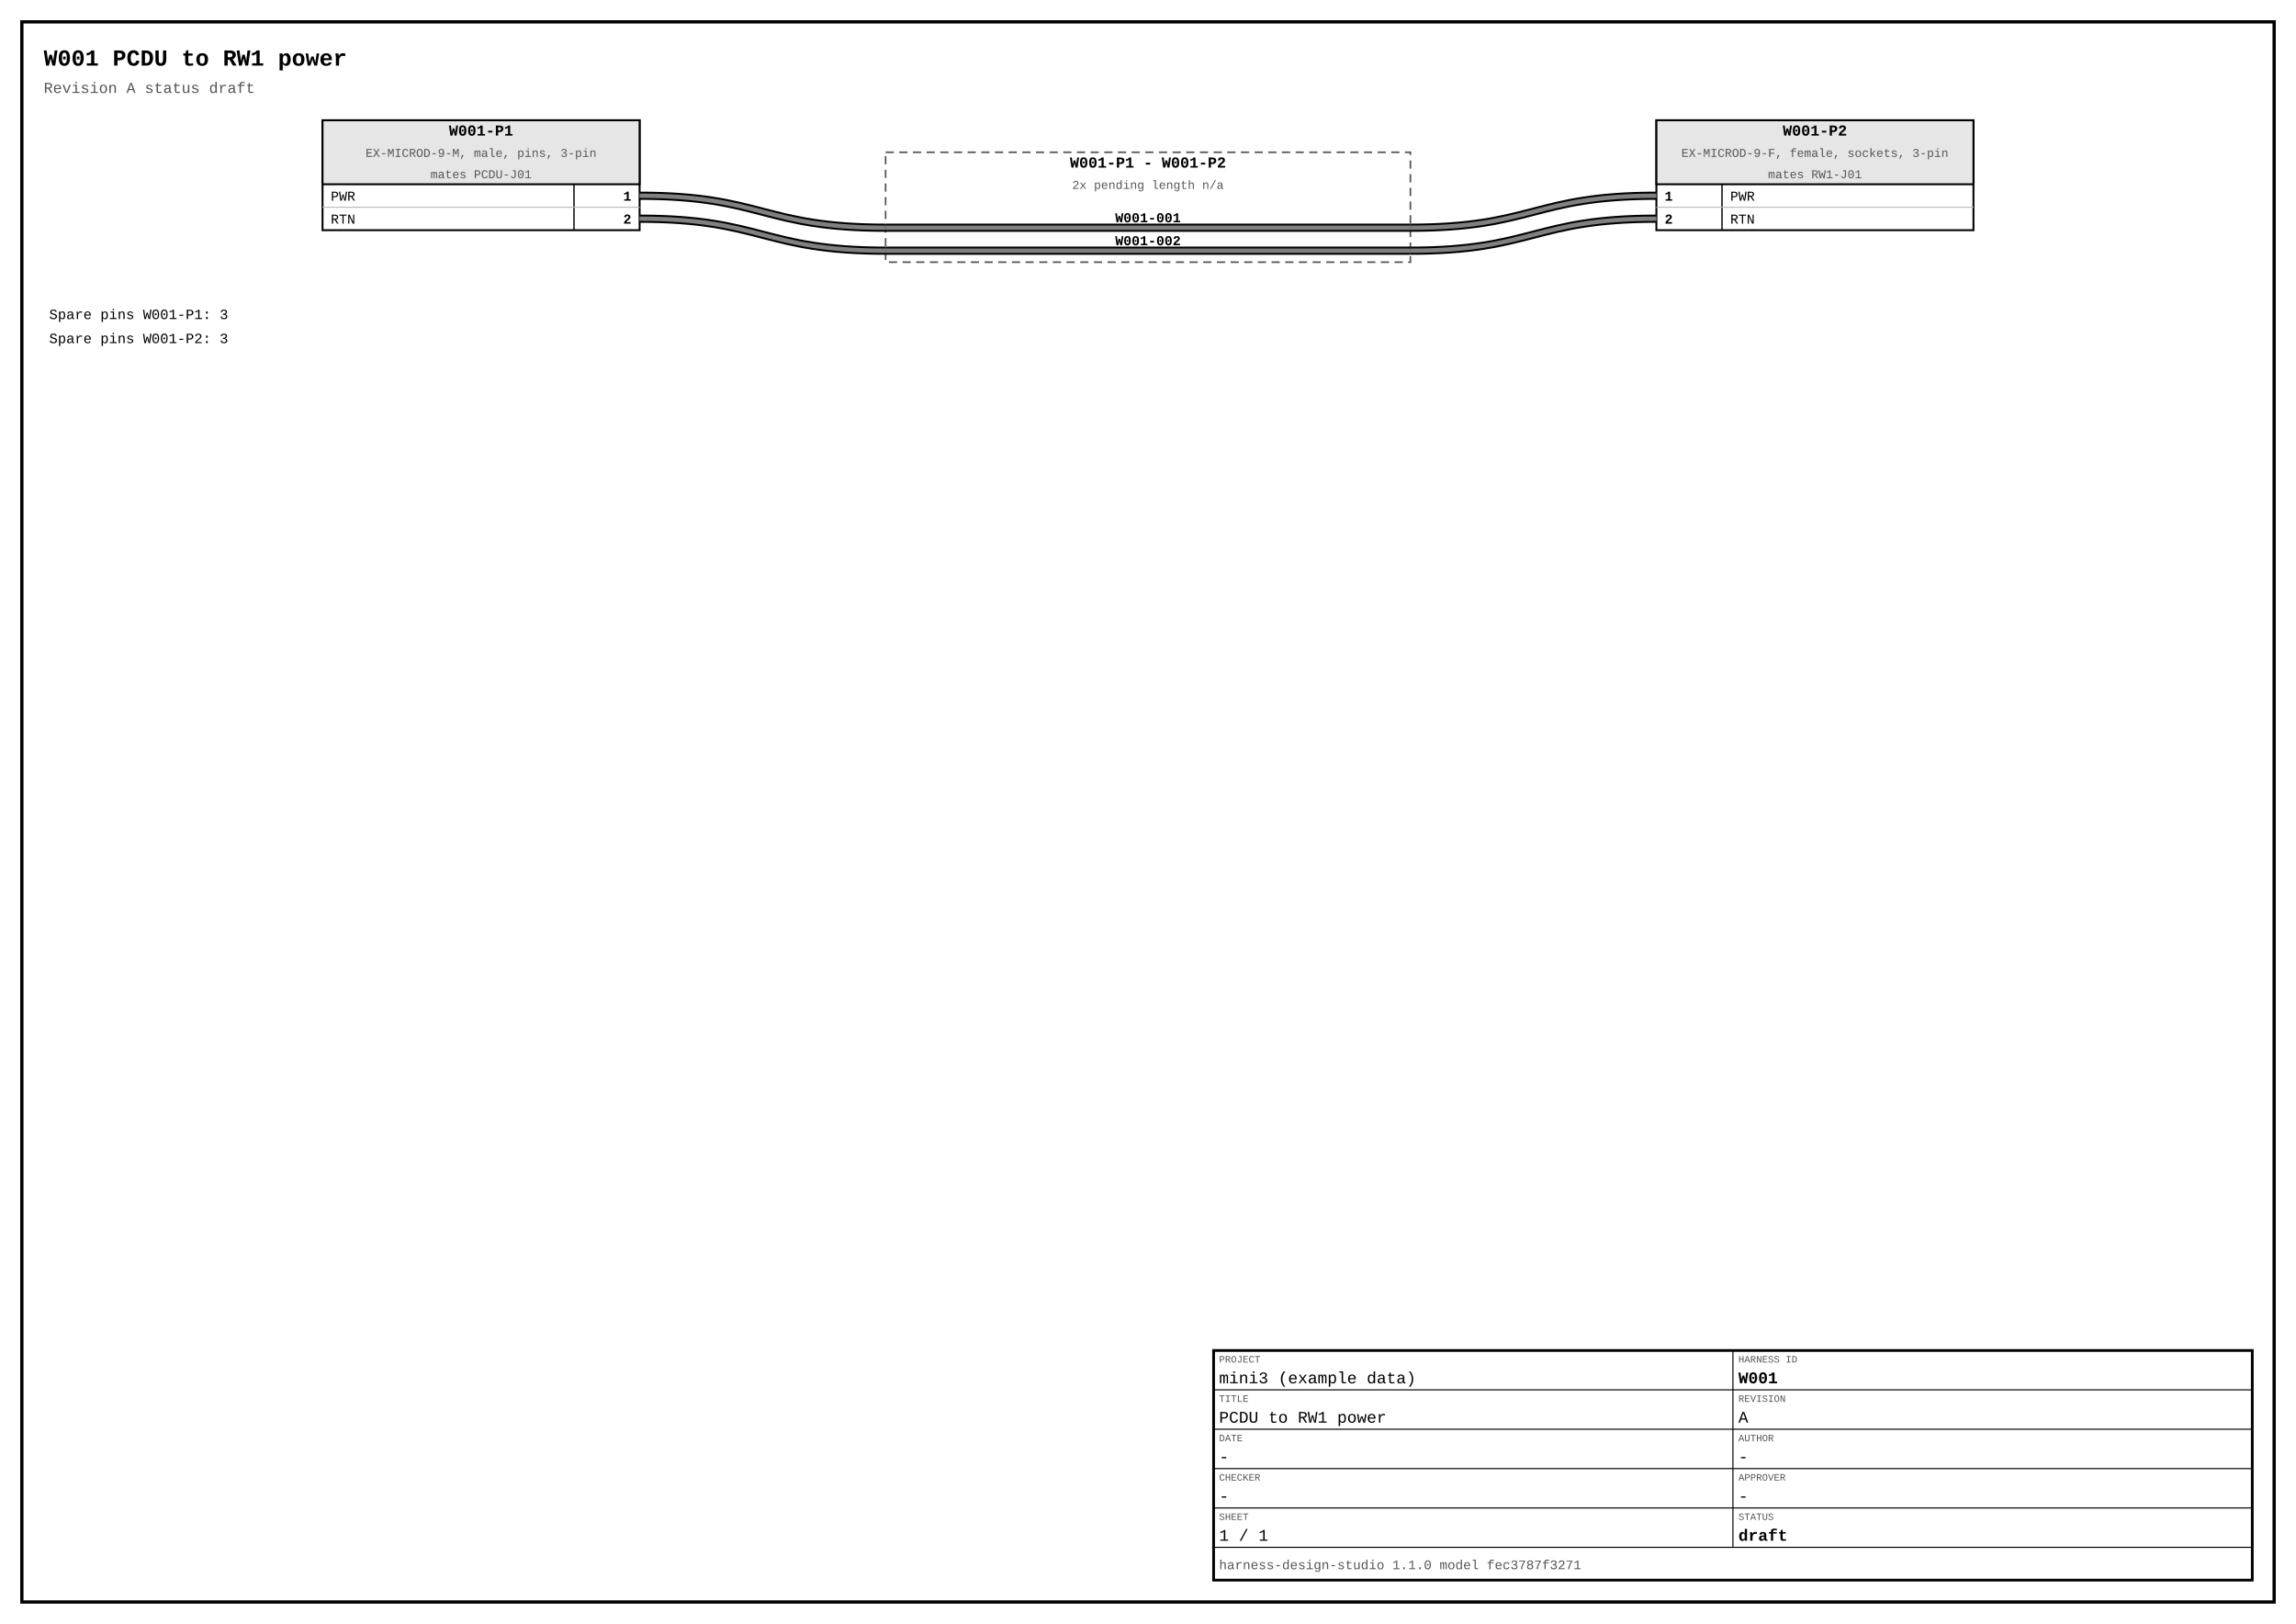
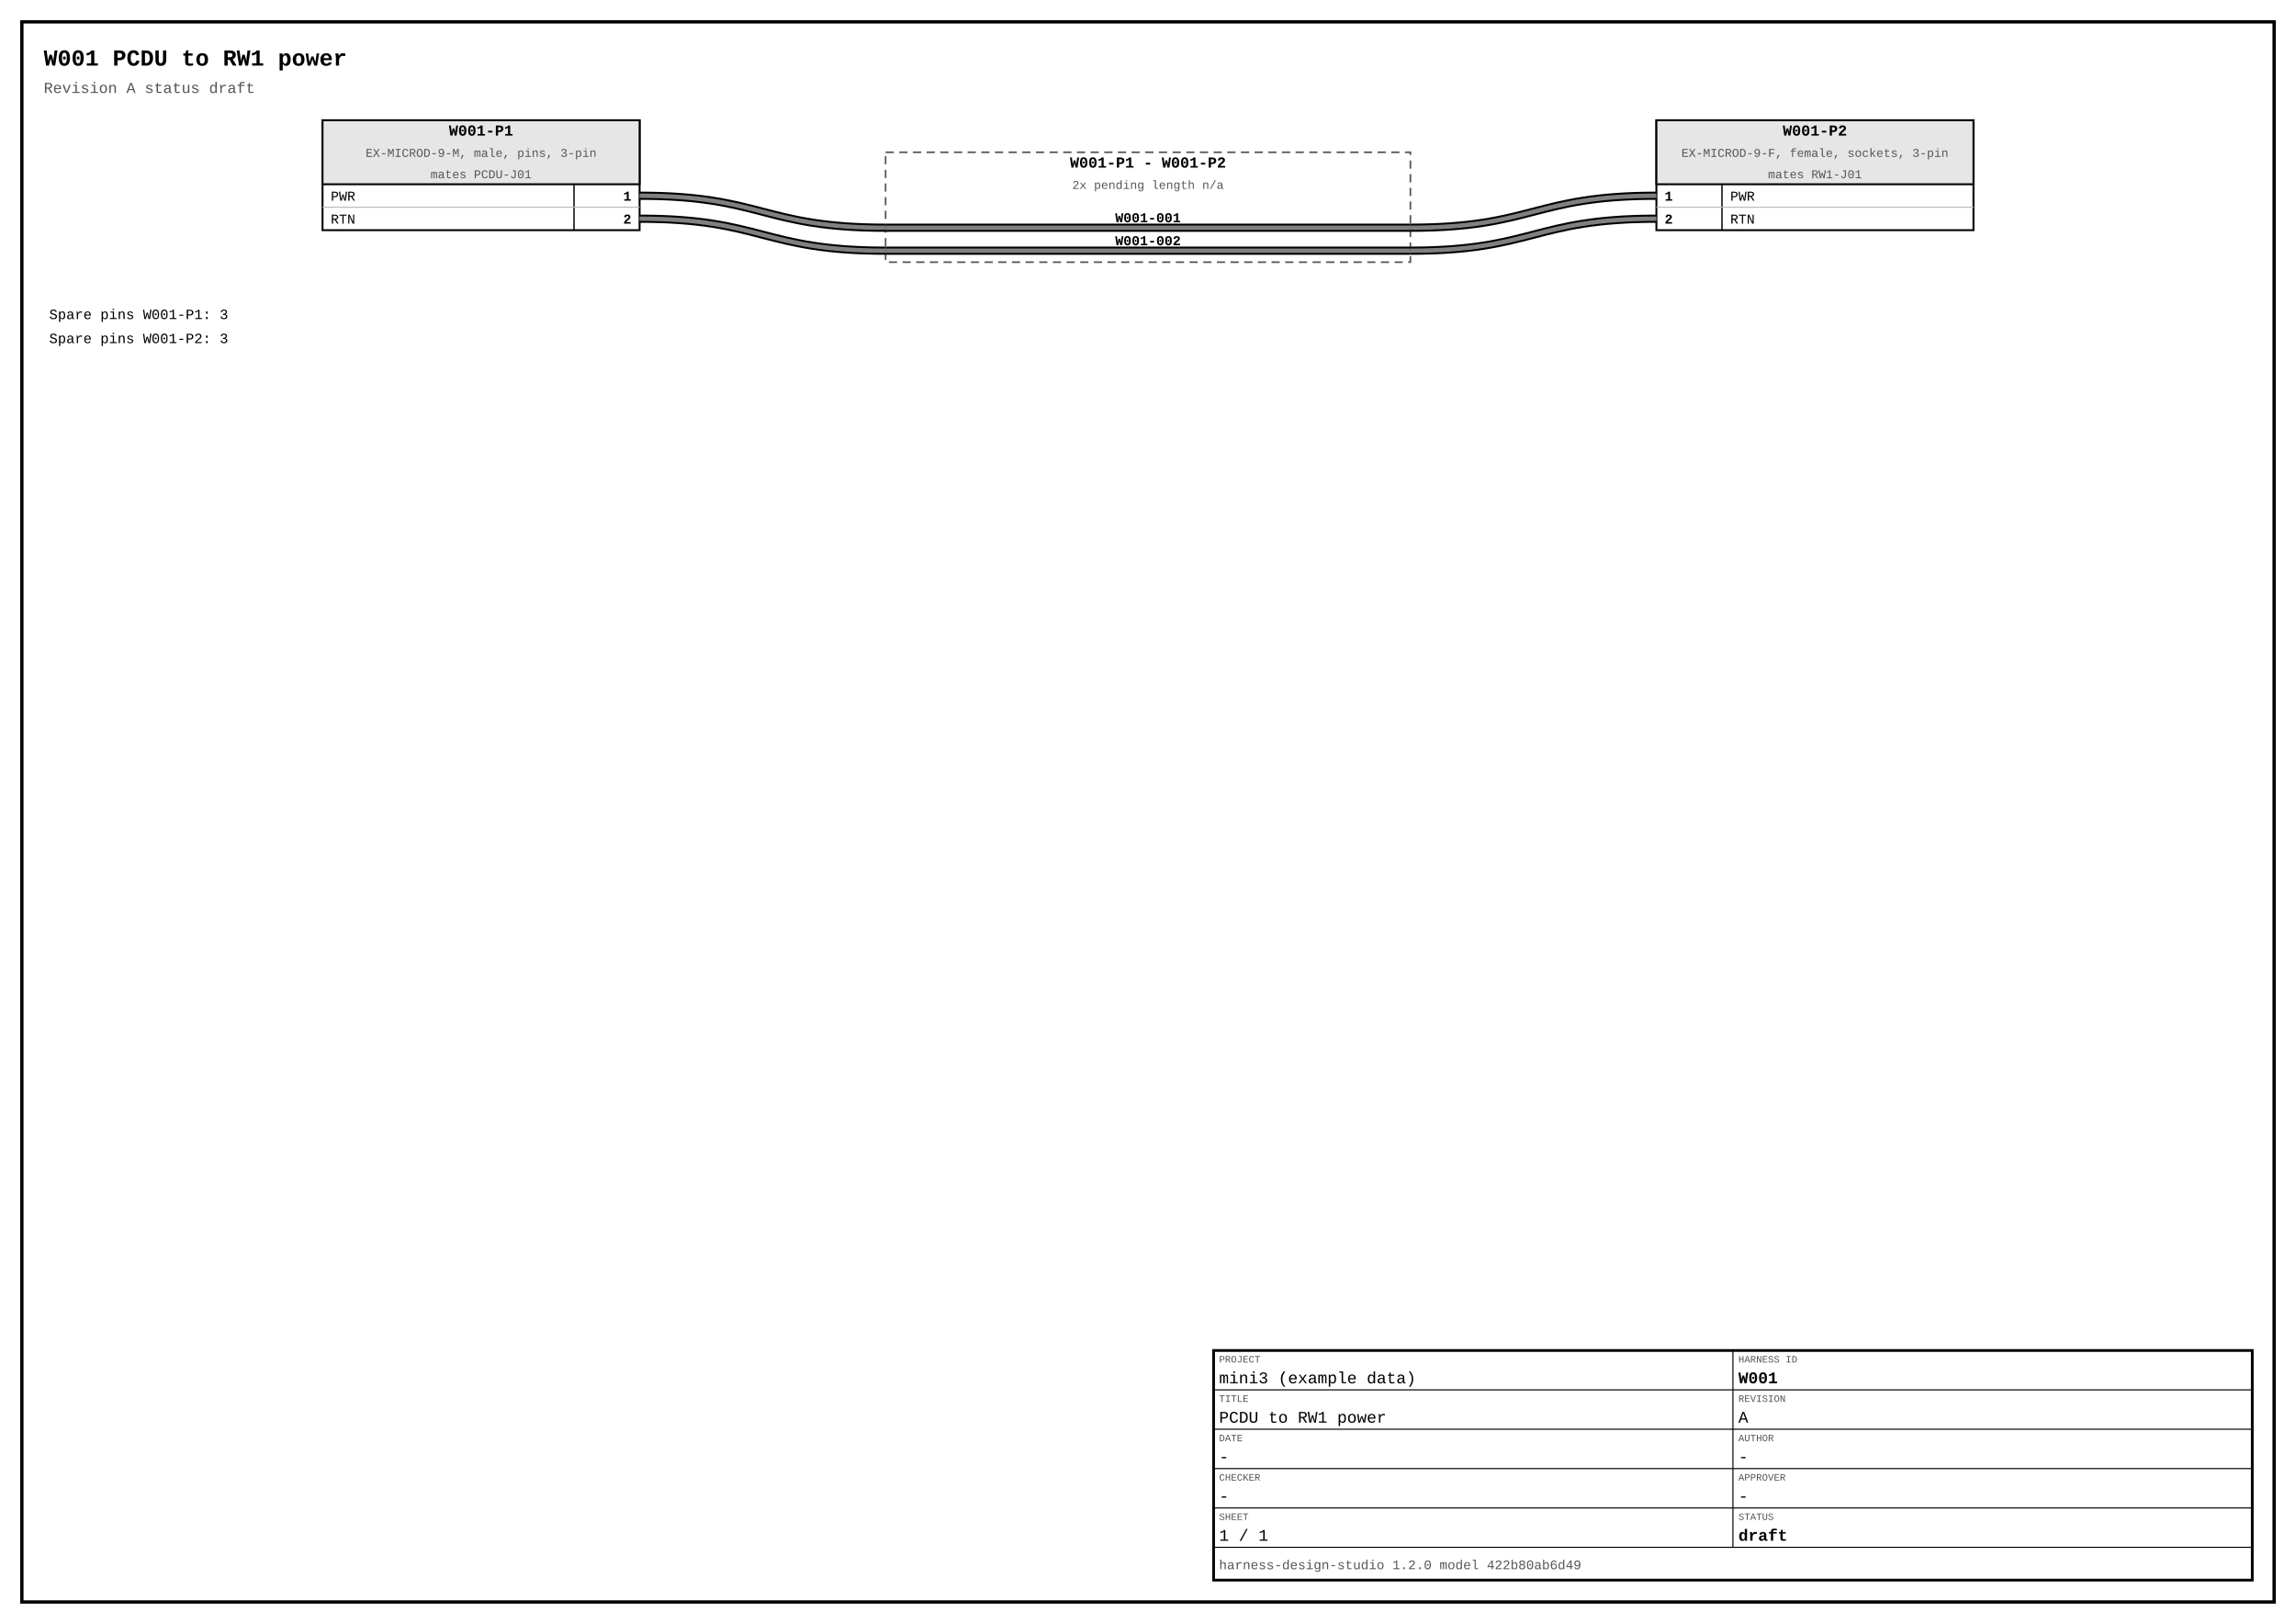
<svg xmlns="http://www.w3.org/2000/svg" width="420mm" height="297mm" viewBox="0 0 420 297" font-family="Courier New, Courier, monospace">
  <rect x="0" y="0" width="420" height="297" fill="#ffffff" />
  <rect x="4" y="4" width="412" height="289" fill="none" stroke="#000000" stroke-width="0.6" />
  <text x="8" y="12" font-size="4.2" font-weight="bold" text-anchor="start" fill="#000000">W001  PCDU to RW1 power</text>
  <text x="8" y="17" font-size="2.8" text-anchor="start" fill="#555555">Revision A  status draft</text>
  <rect x="59" y="22" width="58" height="20.1" fill="#ffffff" stroke="#000000" stroke-width="0.35" />
  <rect x="59" y="22" width="58" height="11.7" fill="#e6e6e6" stroke="#000000" stroke-width="0.35" />
  <text x="88" y="24.8" font-size="2.8" font-weight="bold" text-anchor="middle" fill="#000000">W001-P1</text>
  <text x="88" y="28.7" font-size="2.2" text-anchor="middle" fill="#555555">EX-MICROD-9-M, male, pins, 3-pin</text>
  <text x="88" y="32.6" font-size="2.2" text-anchor="middle" fill="#555555">mates PCDU-J01</text>
  <line x1="105" y1="33.7" x2="105" y2="42.1" stroke="#000000" stroke-width="0.25" />
  <line x1="59" y1="37.9" x2="117" y2="37.9" stroke="#bbbbbb" stroke-width="0.2" />
  <text x="60.5" y="36.7" font-size="2.5" text-anchor="start" fill="#000000" data-ref="sig/W001-P1/1">PWR</text>
  <text x="115.5" y="36.7" font-size="2.5" font-weight="bold" text-anchor="end" fill="#000000" data-ref="pin/W001-P1/1">1</text>
  <text x="60.5" y="40.9" font-size="2.5" text-anchor="start" fill="#000000" data-ref="sig/W001-P1/2">RTN</text>
  <text x="115.5" y="40.9" font-size="2.5" font-weight="bold" text-anchor="end" fill="#000000" data-ref="pin/W001-P1/2">2</text>
  <rect x="303" y="22" width="58" height="20.1" fill="#ffffff" stroke="#000000" stroke-width="0.35" />
  <rect x="303" y="22" width="58" height="11.7" fill="#e6e6e6" stroke="#000000" stroke-width="0.35" />
  <text x="332" y="24.8" font-size="2.8" font-weight="bold" text-anchor="middle" fill="#000000">W001-P2</text>
  <text x="332" y="28.7" font-size="2.2" text-anchor="middle" fill="#555555">EX-MICROD-9-F, female, sockets, 3-pin</text>
  <text x="332" y="32.6" font-size="2.2" text-anchor="middle" fill="#555555">mates RW1-J01</text>
  <line x1="315" y1="33.7" x2="315" y2="42.1" stroke="#000000" stroke-width="0.25" />
  <line x1="303" y1="37.9" x2="361" y2="37.9" stroke="#bbbbbb" stroke-width="0.2" />
  <text x="304.5" y="36.7" font-size="2.5" font-weight="bold" text-anchor="start" fill="#000000" data-ref="pin/W001-P2/1">1</text>
  <text x="316.5" y="36.7" font-size="2.5" text-anchor="start" fill="#000000" data-ref="sig/W001-P2/1">PWR</text>
  <text x="304.5" y="40.9" font-size="2.5" font-weight="bold" text-anchor="start" fill="#000000" data-ref="pin/W001-P2/2">2</text>
  <text x="316.5" y="40.9" font-size="2.5" text-anchor="start" fill="#000000" data-ref="sig/W001-P2/2">RTN</text>
  <rect x="162" y="27.85" width="96" height="20.1" fill="none" stroke="#555555" stroke-width="0.3" stroke-dasharray="1.5 1" />
  <text x="210" y="30.65" font-size="2.8" font-weight="bold" text-anchor="middle" fill="#000000">W001-P1 - W001-P2</text>
  <text x="210" y="34.55" font-size="2.2" text-anchor="middle" fill="#555555">2x  pending  length n/a</text>
  <path d="M 117 35.8 C 139.5 35.8 139.5 41.65 162 41.65" fill="none" stroke="#000000" stroke-width="1.5" />
  <line x1="162" y1="41.65" x2="258" y2="41.65" stroke="#000000" stroke-width="1.5" />
  <path d="M 258 41.65 C 280.5 41.65 280.5 35.8 303 35.8" fill="none" stroke="#000000" stroke-width="1.5" />
  <path d="M 117 35.8 C 139.5 35.8 139.5 41.65 162 41.65" fill="none" stroke="#808080" stroke-width="0.8" />
  <line x1="162" y1="41.65" x2="258" y2="41.65" stroke="#808080" stroke-width="0.8" />
  <path d="M 258 41.65 C 280.5 41.65 280.5 35.8 303 35.8" fill="none" stroke="#808080" stroke-width="0.8" />
  <text x="210" y="40.65" font-size="2.5" font-weight="bold" text-anchor="middle" fill="#000000">W001-001</text>
  <path d="M 117 40 C 139.5 40 139.5 45.85 162 45.85" fill="none" stroke="#000000" stroke-width="1.5" />
  <line x1="162" y1="45.85" x2="258" y2="45.85" stroke="#000000" stroke-width="1.5" />
  <path d="M 258 45.85 C 280.5 45.85 280.5 40 303 40" fill="none" stroke="#000000" stroke-width="1.5" />
  <path d="M 117 40 C 139.5 40 139.5 45.85 162 45.85" fill="none" stroke="#808080" stroke-width="0.8" />
  <line x1="162" y1="45.85" x2="258" y2="45.85" stroke="#808080" stroke-width="0.8" />
  <path d="M 258 45.85 C 280.5 45.85 280.5 40 303 40" fill="none" stroke="#808080" stroke-width="0.8" />
  <text x="210" y="44.85" font-size="2.5" font-weight="bold" text-anchor="middle" fill="#000000">W001-002</text>
  <text x="9" y="58.35" font-size="2.6" text-anchor="start" fill="#000000">Spare pins W001-P1: 3</text>
  <text x="9" y="62.75" font-size="2.6" text-anchor="start" fill="#000000">Spare pins W001-P2: 3</text>
  <rect x="222" y="247" width="190" height="42" fill="none" stroke="#000000" stroke-width="0.5" />
  <line x1="222" y1="247" x2="317" y2="247" stroke="#000000" stroke-width="0.2" />
  <text x="223" y="249.2" font-size="1.8" text-anchor="start" fill="#555555">PROJECT</text>
  <text x="223" y="253" font-size="3" text-anchor="start" fill="#000000">mini3 (example data)</text>
  <line x1="317" y1="247" x2="412" y2="247" stroke="#000000" stroke-width="0.2" />
  <text x="318" y="249.2" font-size="1.8" text-anchor="start" fill="#555555">HARNESS ID</text>
  <text x="318" y="253" font-size="3" font-weight="bold" text-anchor="start" fill="#000000">W001</text>
  <line x1="222" y1="254.2" x2="317" y2="254.2" stroke="#000000" stroke-width="0.2" />
  <text x="223" y="256.4" font-size="1.8" text-anchor="start" fill="#555555">TITLE</text>
  <text x="223" y="260.2" font-size="3" text-anchor="start" fill="#000000">PCDU to RW1 power</text>
  <line x1="317" y1="254.2" x2="412" y2="254.2" stroke="#000000" stroke-width="0.2" />
  <text x="318" y="256.4" font-size="1.8" text-anchor="start" fill="#555555">REVISION</text>
  <text x="318" y="260.2" font-size="3" text-anchor="start" fill="#000000">A</text>
  <line x1="222" y1="261.4" x2="317" y2="261.4" stroke="#000000" stroke-width="0.2" />
  <text x="223" y="263.6" font-size="1.8" text-anchor="start" fill="#555555">DATE</text>
  <text x="223" y="267.4" font-size="3" text-anchor="start" fill="#000000">-</text>
  <line x1="317" y1="261.4" x2="412" y2="261.4" stroke="#000000" stroke-width="0.2" />
  <text x="318" y="263.6" font-size="1.8" text-anchor="start" fill="#555555">AUTHOR</text>
  <text x="318" y="267.4" font-size="3" text-anchor="start" fill="#000000">-</text>
  <line x1="222" y1="268.6" x2="317" y2="268.6" stroke="#000000" stroke-width="0.2" />
  <text x="223" y="270.8" font-size="1.8" text-anchor="start" fill="#555555">CHECKER</text>
  <text x="223" y="274.6" font-size="3" text-anchor="start" fill="#000000">-</text>
  <line x1="317" y1="268.6" x2="412" y2="268.6" stroke="#000000" stroke-width="0.2" />
  <text x="318" y="270.8" font-size="1.8" text-anchor="start" fill="#555555">APPROVER</text>
  <text x="318" y="274.6" font-size="3" text-anchor="start" fill="#000000">-</text>
  <line x1="222" y1="275.8" x2="317" y2="275.8" stroke="#000000" stroke-width="0.2" />
  <text x="223" y="278" font-size="1.8" text-anchor="start" fill="#555555">SHEET</text>
  <text x="223" y="281.8" font-size="3" text-anchor="start" fill="#000000">1 / 1</text>
  <line x1="317" y1="275.8" x2="412" y2="275.8" stroke="#000000" stroke-width="0.2" />
  <text x="318" y="278" font-size="1.8" text-anchor="start" fill="#555555">STATUS</text>
  <text x="318" y="281.8" font-size="3" font-weight="bold" text-anchor="start" fill="#000000">draft</text>
  <line x1="317" y1="247" x2="317" y2="283" stroke="#000000" stroke-width="0.2" />
  <line x1="222" y1="283" x2="412" y2="283" stroke="#000000" stroke-width="0.2" />
-   <text x="223" y="287" font-size="2.4" text-anchor="start" fill="#555555">harness-design-studio 1.1.0 model fec3787f3271</text>
+   <text x="223" y="287" font-size="2.4" text-anchor="start" fill="#555555">harness-design-studio 1.2.0 model 422b80ab6d49</text>
</svg>
